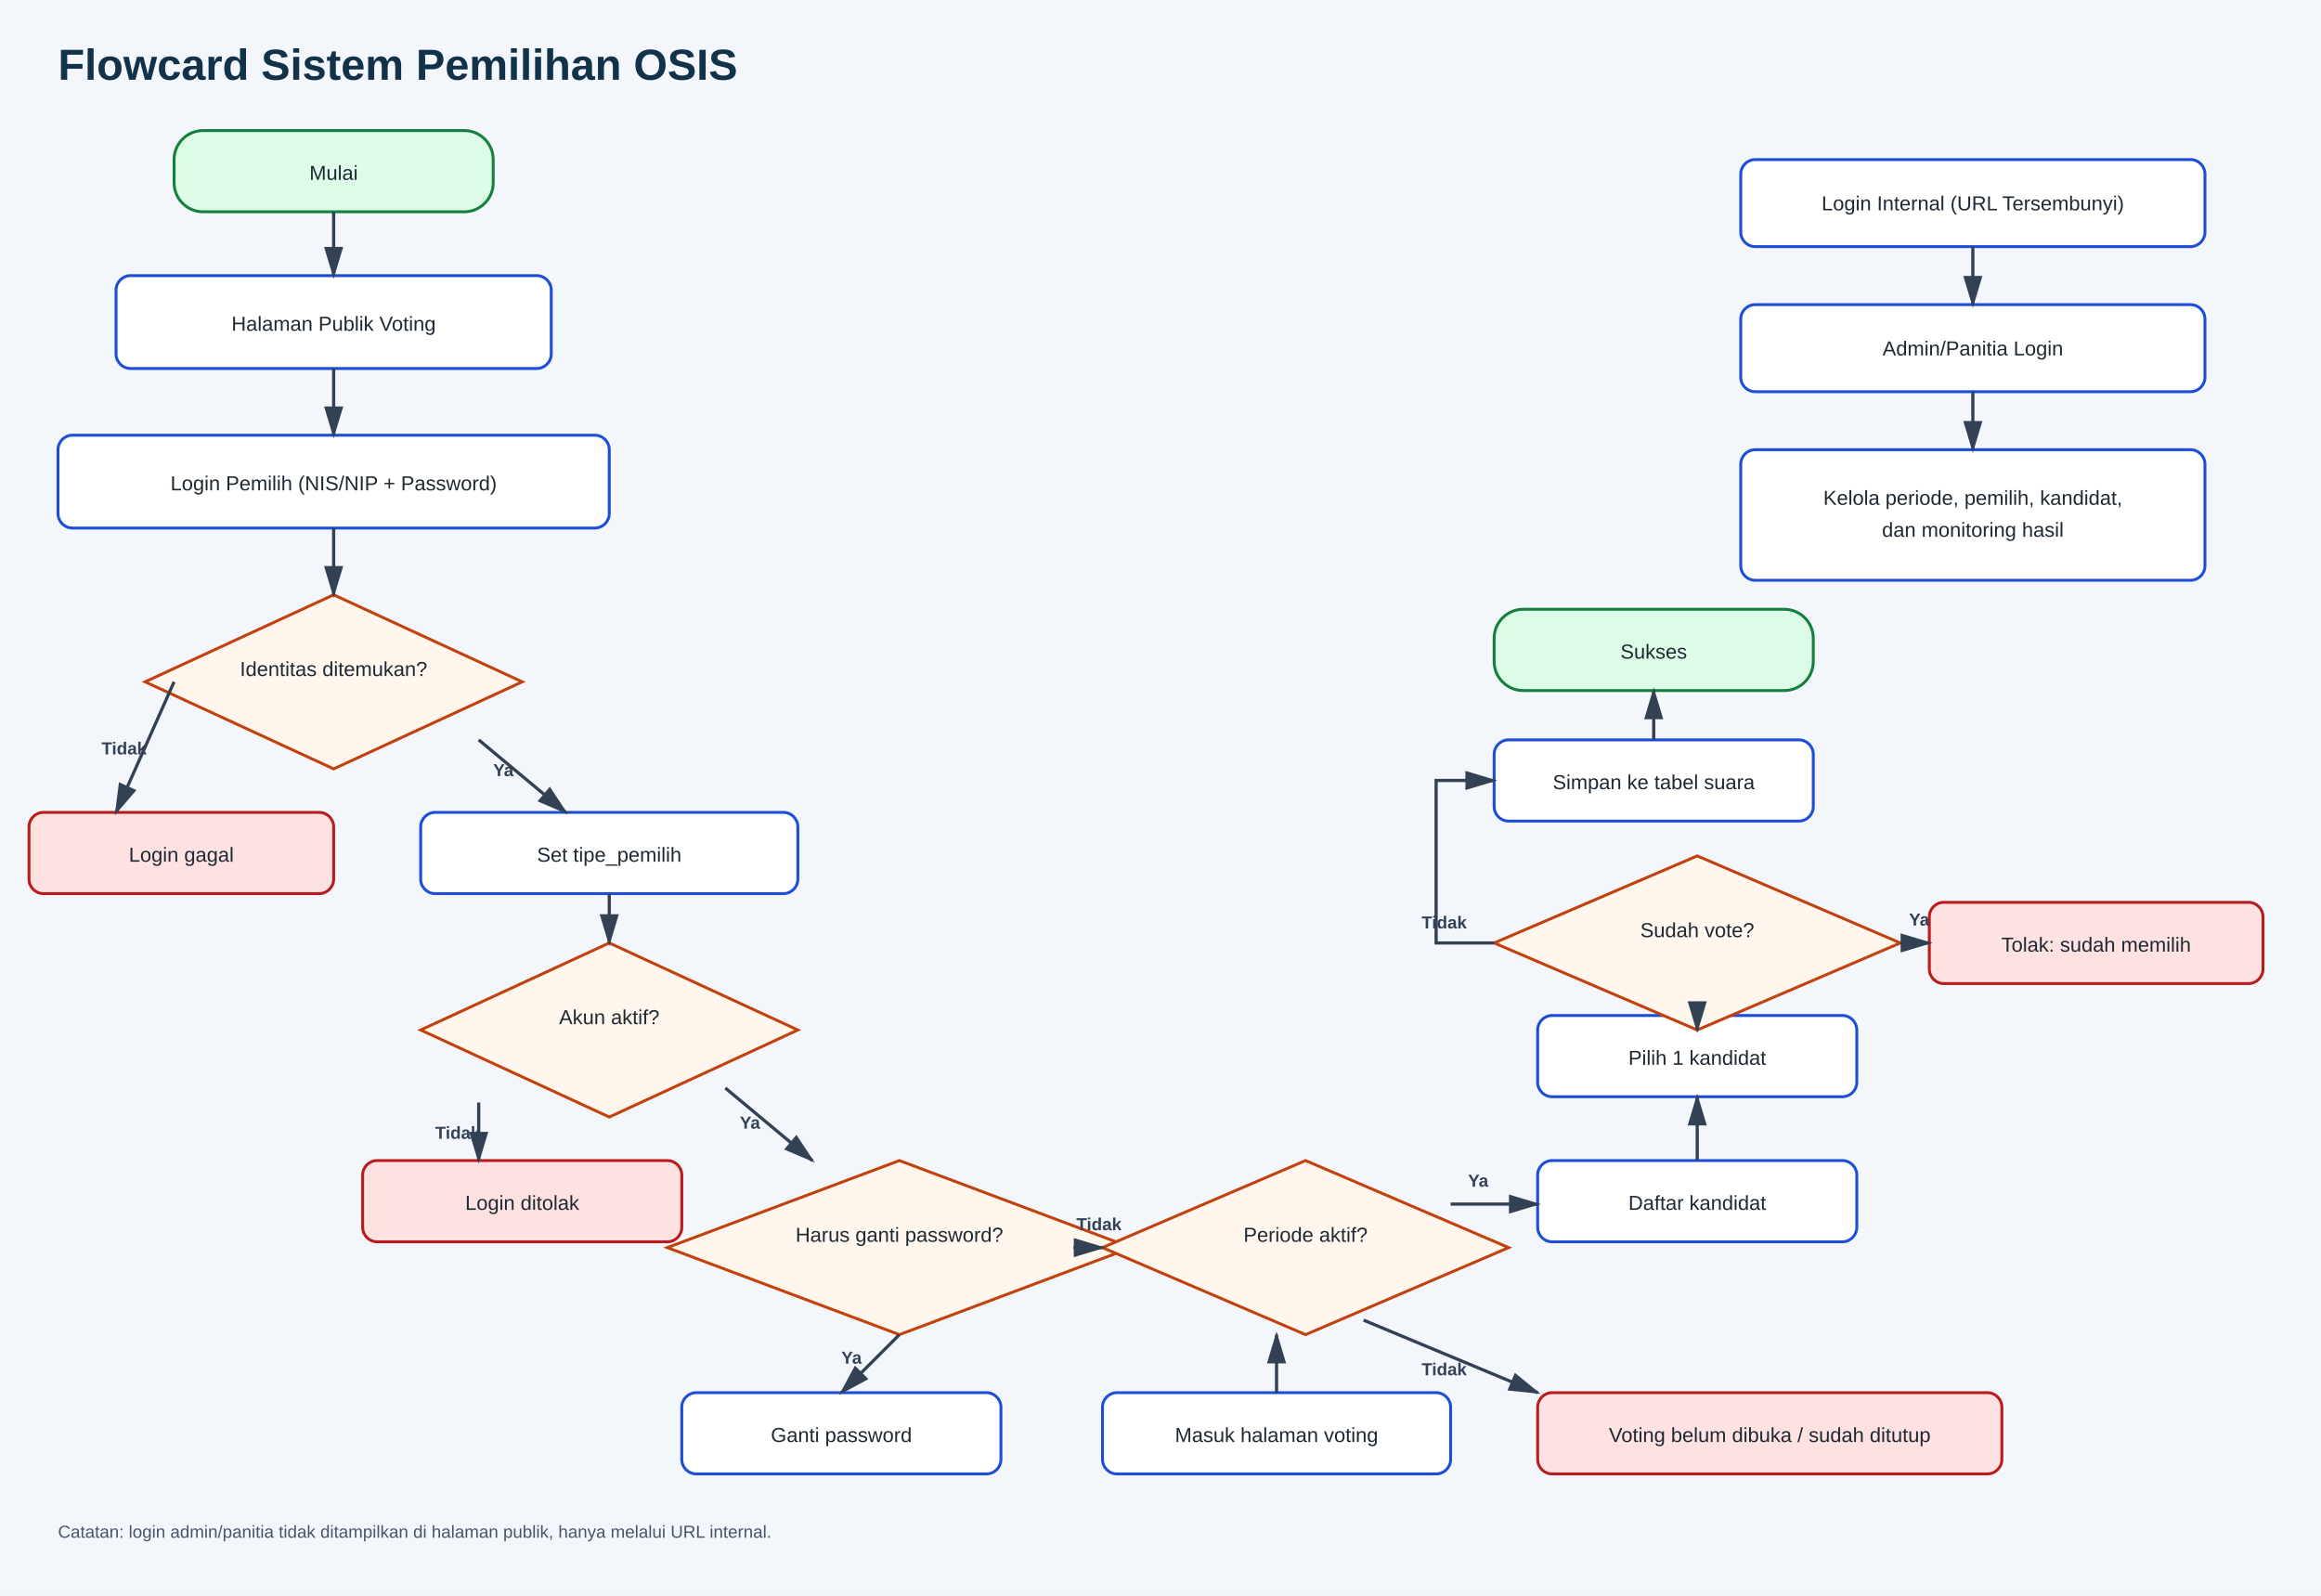
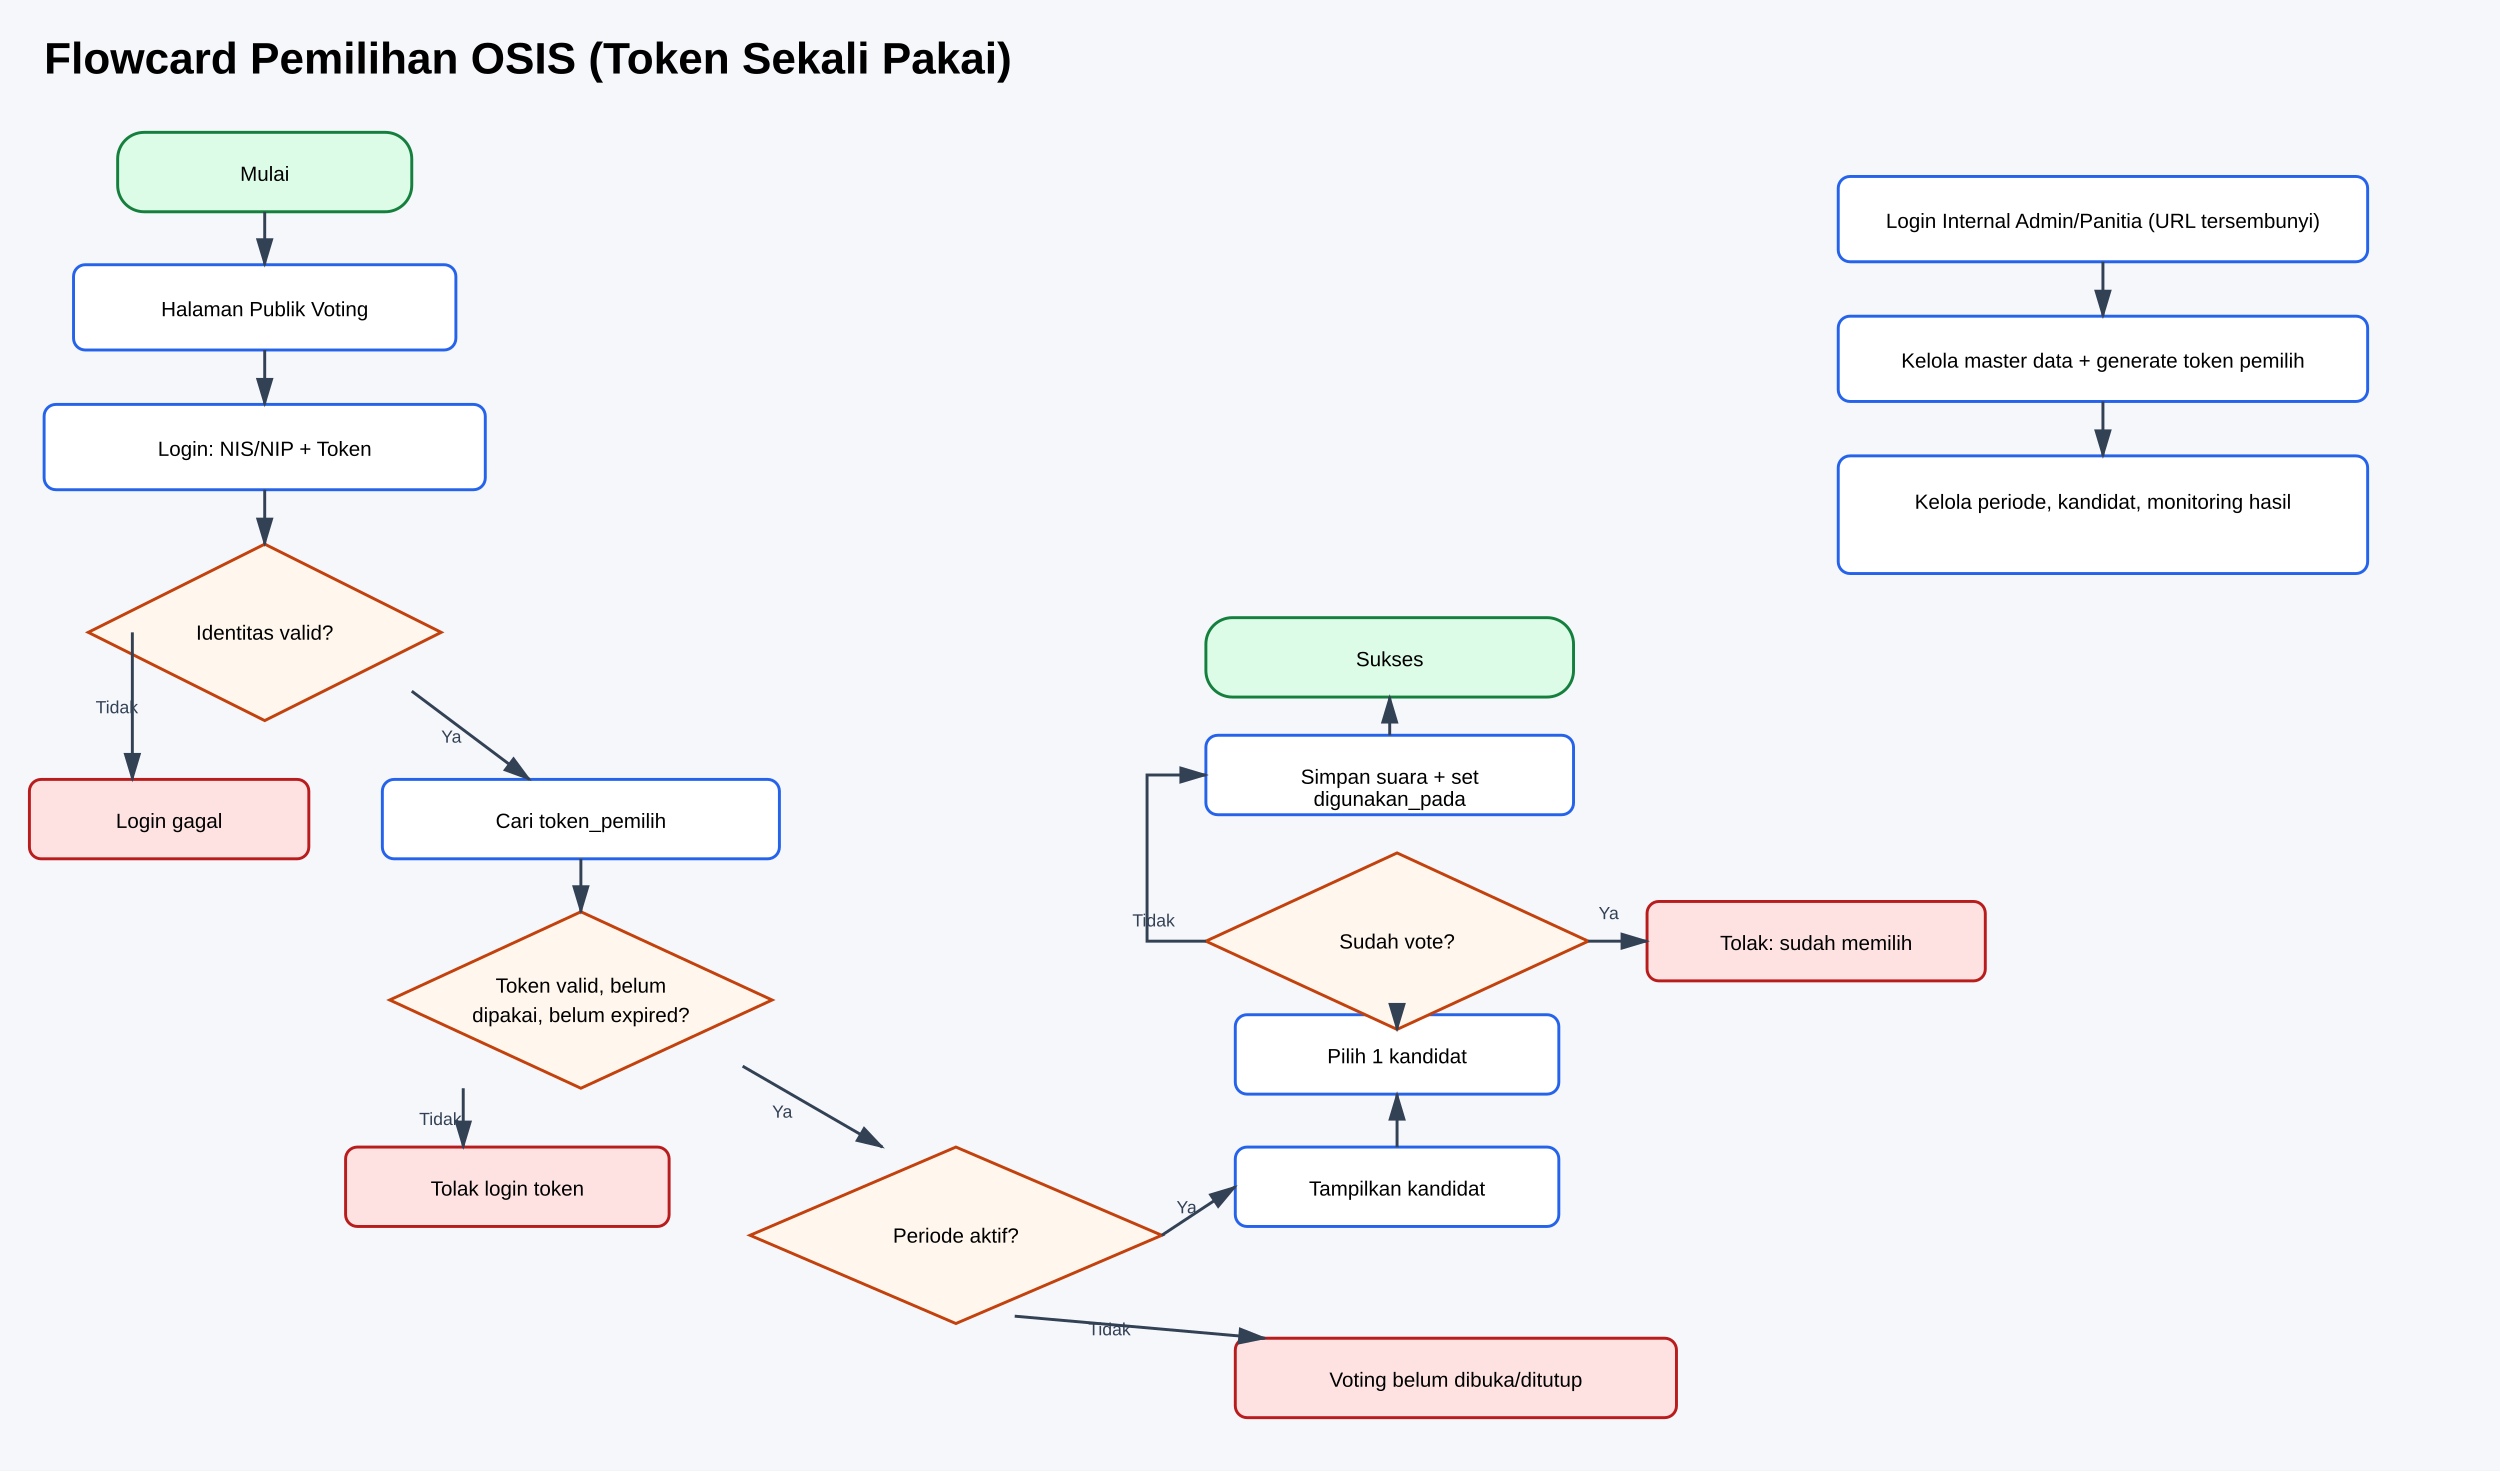
- <svg xmlns="http://www.w3.org/2000/svg" width="1600" height="1100" viewBox="0 0 1600 1100">
+ <svg xmlns="http://www.w3.org/2000/svg" width="1700" height="1000" viewBox="0 0 1700 1000">
  <defs>
    <style>
-       .bg { fill: #f3f6fb; }
-       .title { font: 700 30px 'Segoe UI', Arial, sans-serif; fill: #12324a; }
-       .text { font: 14px 'Segoe UI', Arial, sans-serif; fill: #1f2933; }
-       .small { font: 12px 'Segoe UI', Arial, sans-serif; fill: #475569; }
-       .startend { fill: #dcfce7; stroke: #15803d; stroke-width: 2; }
-       .process { fill: #ffffff; stroke: #1d4ed8; stroke-width: 2; }
-       .decision { fill: #fff7ed; stroke: #c2410c; stroke-width: 2; }
-       .error { fill: #fee2e2; stroke: #b91c1c; stroke-width: 2; }
-       .arrow { stroke: #334155; stroke-width: 2.2; fill: none; marker-end: url(#arrowHead); }
-       .label { font: 12px 'Segoe UI', Arial, sans-serif; fill: #334155; font-weight: 600; }
+       .bg{fill:#f5f7fb}.t{font:700 30px Segoe UI,Arial}.tx{font:14px Segoe UI,Arial}
+       .p{fill:#fff;stroke:#2563eb;stroke-width:2}.d{fill:#fff7ed;stroke:#c2410c;stroke-width:2}
+       .s{fill:#dcfce7;stroke:#15803d;stroke-width:2}.e{fill:#fee2e2;stroke:#b91c1c;stroke-width:2}
+       .a{stroke:#334155;stroke-width:2;fill:none;marker-end:url(#m)}.l{font:12px Segoe UI,Arial;fill:#334155}
    </style>
-     <marker id="arrowHead" markerWidth="10" markerHeight="10" refX="9" refY="3" orient="auto">
+     <marker id="m" markerWidth="10" markerHeight="10" refX="9" refY="3" orient="auto">
      <path d="M0,0 L10,3 L0,6 Z" fill="#334155" />
    </marker>
  </defs>
-   <rect class="bg" x="0" y="0" width="1600" height="1100" />
-   <text class="title" x="40" y="55">Flowcard Sistem Pemilihan OSIS</text>
-   <rect class="startend" x="120" y="90" width="220" height="56" rx="20" />
-   <text class="text" x="230" y="124" text-anchor="middle">Mulai</text>
-   <rect class="process" x="80" y="190" width="300" height="64" rx="10" />
-   <text class="text" x="230" y="228" text-anchor="middle">Halaman Publik Voting</text>
-   <rect class="process" x="40" y="300" width="380" height="64" rx="10" />
-   <text class="text" x="230" y="338" text-anchor="middle">Login Pemilih (NIS/NIP + Password)</text>
-   <polygon class="decision" points="230,410 360,470 230,530 100,470" />
-   <text class="text" x="230" y="466" text-anchor="middle">Identitas ditemukan?</text>
-   <rect class="error" x="20" y="560" width="210" height="56" rx="10" />
-   <text class="text" x="125" y="594" text-anchor="middle">Login gagal</text>
-   <rect class="process" x="290" y="560" width="260" height="56" rx="10" />
-   <text class="text" x="420" y="594" text-anchor="middle">Set tipe_pemilih</text>
-   <polygon class="decision" points="420,650 550,710 420,770 290,710" />
-   <text class="text" x="420" y="706" text-anchor="middle">Akun aktif?</text>
-   <rect class="error" x="250" y="800" width="220" height="56" rx="10" />
-   <text class="text" x="360" y="834" text-anchor="middle">Login ditolak</text>
-   <polygon class="decision" points="620,800 780,860 620,920 460,860" />
-   <text class="text" x="620" y="856" text-anchor="middle">Harus ganti password?</text>
-   <rect class="process" x="470" y="960" width="220" height="56" rx="10" />
-   <text class="text" x="580" y="994" text-anchor="middle">Ganti password</text>
-   <rect class="process" x="760" y="960" width="240" height="56" rx="10" />
-   <text class="text" x="880" y="994" text-anchor="middle">Masuk halaman voting</text>
-   <polygon class="decision" points="900,800 1040,860 900,920 760,860" />
-   <text class="text" x="900" y="856" text-anchor="middle">Periode aktif?</text>
-   <rect class="error" x="1060" y="960" width="320" height="56" rx="10" />
-   <text class="text" x="1220" y="994" text-anchor="middle">Voting belum dibuka / sudah ditutup</text>
-   <rect class="process" x="1060" y="800" width="220" height="56" rx="10" />
-   <text class="text" x="1170" y="834" text-anchor="middle">Daftar kandidat</text>
-   <rect class="process" x="1060" y="700" width="220" height="56" rx="10" />
-   <text class="text" x="1170" y="734" text-anchor="middle">Pilih 1 kandidat</text>
-   <polygon class="decision" points="1170,590 1310,650 1170,710 1030,650" />
-   <text class="text" x="1170" y="646" text-anchor="middle">Sudah vote?</text>
-   <rect class="error" x="1330" y="622" width="230" height="56" rx="10" />
-   <text class="text" x="1445" y="656" text-anchor="middle">Tolak: sudah memilih</text>
-   <rect class="process" x="1030" y="510" width="220" height="56" rx="10" />
-   <text class="text" x="1140" y="544" text-anchor="middle">Simpan ke tabel suara</text>
-   <rect class="startend" x="1030" y="420" width="220" height="56" rx="20" />
-   <text class="text" x="1140" y="454" text-anchor="middle">Sukses</text>
-   <rect class="process" x="1200" y="110" width="320" height="60" rx="10" />
-   <text class="text" x="1360" y="145" text-anchor="middle">Login Internal (URL Tersembunyi)</text>
-   <rect class="process" x="1200" y="210" width="320" height="60" rx="10" />
-   <text class="text" x="1360" y="245" text-anchor="middle">Admin/Panitia Login</text>
-   <rect class="process" x="1200" y="310" width="320" height="90" rx="10" />
-   <text class="text" x="1360" y="348" text-anchor="middle">Kelola periode, pemilih, kandidat,</text>
-   <text class="text" x="1360" y="370" text-anchor="middle">dan monitoring hasil</text>
-   <line class="arrow" x1="230" y1="146" x2="230" y2="190" />
-   <line class="arrow" x1="230" y1="254" x2="230" y2="300" />
-   <line class="arrow" x1="230" y1="364" x2="230" y2="410" />
-   <line class="arrow" x1="120" y1="470" x2="80" y2="560" />
-   <text class="label" x="70" y="520">Tidak</text>
-   <line class="arrow" x1="330" y1="510" x2="390" y2="560" />
-   <text class="label" x="340" y="535">Ya</text>
-   <line class="arrow" x1="420" y1="616" x2="420" y2="650" />
-   <line class="arrow" x1="330" y1="760" x2="330" y2="800" />
-   <text class="label" x="300" y="785">Tidak</text>
-   <line class="arrow" x1="500" y1="750" x2="560" y2="800" />
-   <text class="label" x="510" y="778">Ya</text>
-   <line class="arrow" x1="620" y1="920" x2="580" y2="960" />
-   <text class="label" x="580" y="940">Ya</text>
-   <line class="arrow" x1="740" y1="860" x2="760" y2="860" />
-   <text class="label" x="742" y="848">Tidak</text>
-   <line class="arrow" x1="880" y1="960" x2="880" y2="920" />
-   <line class="arrow" x1="1000" y1="830" x2="1060" y2="830" />
-   <text class="label" x="1012" y="818">Ya</text>
-   <line class="arrow" x1="940" y1="910" x2="1060" y2="960" />
-   <text class="label" x="980" y="948">Tidak</text>
-   <line class="arrow" x1="1170" y1="800" x2="1170" y2="756" />
-   <line class="arrow" x1="1170" y1="700" x2="1170" y2="710" />
-   <line class="arrow" x1="1310" y1="650" x2="1330" y2="650" />
-   <text class="label" x="1316" y="638">Ya</text>
-   <path class="arrow" d="M1030,650 L990,650 L990,538 L1030,538" />
-   <text class="label" x="980" y="640">Tidak</text>
-   <line class="arrow" x1="1140" y1="510" x2="1140" y2="476" />
-   <line class="arrow" x1="1360" y1="170" x2="1360" y2="210" />
-   <line class="arrow" x1="1360" y1="270" x2="1360" y2="310" />
-   <text class="small" x="40" y="1060">Catatan: login admin/panitia tidak ditampilkan di halaman publik, hanya melalui URL internal.</text>
+   <rect class="bg" x="0" y="0" width="1700" height="1000" />
+   <text class="t" x="30" y="50">Flowcard Pemilihan OSIS (Token Sekali Pakai)</text>
+   <rect class="s" x="80" y="90" width="200" height="54" rx="18" />
+   <text class="tx" x="180" y="123" text-anchor="middle">Mulai</text>
+   <rect class="p" x="50" y="180" width="260" height="58" rx="8" />
+   <text class="tx" x="180" y="215" text-anchor="middle">Halaman Publik Voting</text>
+   <rect class="p" x="30" y="275" width="300" height="58" rx="8" />
+   <text class="tx" x="180" y="310" text-anchor="middle">Login: NIS/NIP + Token</text>
+   <polygon class="d" points="180,370 300,430 180,490 60,430" />
+   <text class="tx" x="180" y="435" text-anchor="middle">Identitas valid?</text>
+   <rect class="e" x="20" y="530" width="190" height="54" rx="8" />
+   <text class="tx" x="115" y="563" text-anchor="middle">Login gagal</text>
+   <rect class="p" x="260" y="530" width="270" height="54" rx="8" />
+   <text class="tx" x="395" y="563" text-anchor="middle">Cari token_pemilih</text>
+   <polygon class="d" points="395,620 525,680 395,740 265,680" />
+   <text class="tx" x="395" y="675" text-anchor="middle">Token valid, belum</text>
+   <text class="tx" x="395" y="695" text-anchor="middle">dipakai, belum expired?</text>
+   <rect class="e" x="235" y="780" width="220" height="54" rx="8" />
+   <text class="tx" x="345" y="813" text-anchor="middle">Tolak login token</text>
+   <polygon class="d" points="650,780 790,840 650,900 510,840" />
+   <text class="tx" x="650" y="845" text-anchor="middle">Periode aktif?</text>
+   <rect class="e" x="840" y="910" width="300" height="54" rx="8" />
+   <text class="tx" x="990" y="943" text-anchor="middle">Voting belum dibuka/ditutup</text>
+   <rect class="p" x="840" y="780" width="220" height="54" rx="8" />
+   <text class="tx" x="950" y="813" text-anchor="middle">Tampilkan kandidat</text>
+   <rect class="p" x="840" y="690" width="220" height="54" rx="8" />
+   <text class="tx" x="950" y="723" text-anchor="middle">Pilih 1 kandidat</text>
+   <polygon class="d" points="950,580 1080,640 950,700 820,640" />
+   <text class="tx" x="950" y="645" text-anchor="middle">Sudah vote?</text>
+   <rect class="e" x="1120" y="613" width="230" height="54" rx="8" />
+   <text class="tx" x="1235" y="646" text-anchor="middle">Tolak: sudah memilih</text>
+   <rect class="p" x="820" y="500" width="250" height="54" rx="8" />
+   <text class="tx" x="945" y="533" text-anchor="middle">Simpan suara + set</text>
+   <text class="tx" x="945" y="548" text-anchor="middle">digunakan_pada</text>
+   <rect class="s" x="820" y="420" width="250" height="54" rx="18" />
+   <text class="tx" x="945" y="453" text-anchor="middle">Sukses</text>
+   <rect class="p" x="1250" y="120" width="360" height="58" rx="8" />
+   <text class="tx" x="1430" y="155" text-anchor="middle">Login Internal Admin/Panitia (URL tersembunyi)</text>
+   <rect class="p" x="1250" y="215" width="360" height="58" rx="8" />
+   <text class="tx" x="1430" y="250" text-anchor="middle">Kelola master data + generate token pemilih</text>
+   <rect class="p" x="1250" y="310" width="360" height="80" rx="8" />
+   <text class="tx" x="1430" y="346" text-anchor="middle">Kelola periode, kandidat, monitoring hasil</text>
+   <line class="a" x1="180" y1="144" x2="180" y2="180" />
+   <line class="a" x1="180" y1="238" x2="180" y2="275" />
+   <line class="a" x1="180" y1="333" x2="180" y2="370" />
+   <line class="a" x1="90" y1="430" x2="90" y2="530" />
+   <text class="l" x="65" y="485">Tidak</text>
+   <line class="a" x1="280" y1="470" x2="360" y2="530" />
+   <text class="l" x="300" y="505">Ya</text>
+   <line class="a" x1="395" y1="584" x2="395" y2="620" />
+   <line class="a" x1="315" y1="740" x2="315" y2="780" />
+   <text class="l" x="285" y="765">Tidak</text>
+   <line class="a" x1="505" y1="725" x2="600" y2="780" />
+   <text class="l" x="525" y="760">Ya</text>
+   <line class="a" x1="790" y1="840" x2="840" y2="807" />
+   <text class="l" x="800" y="825">Ya</text>
+   <line class="a" x1="690" y1="895" x2="860" y2="910" />
+   <text class="l" x="740" y="908">Tidak</text>
+   <line class="a" x1="950" y1="780" x2="950" y2="744" />
+   <line class="a" x1="950" y1="690" x2="950" y2="700" />
+   <line class="a" x1="1080" y1="640" x2="1120" y2="640" />
+   <text class="l" x="1087" y="625">Ya</text>
+   <path class="a" d="M820,640 L780,640 L780,527 L820,527" />
+   <text class="l" x="770" y="630">Tidak</text>
+   <line class="a" x1="945" y1="500" x2="945" y2="474" />
+   <line class="a" x1="1430" y1="178" x2="1430" y2="215" />
+   <line class="a" x1="1430" y1="273" x2="1430" y2="310" />
</svg>
